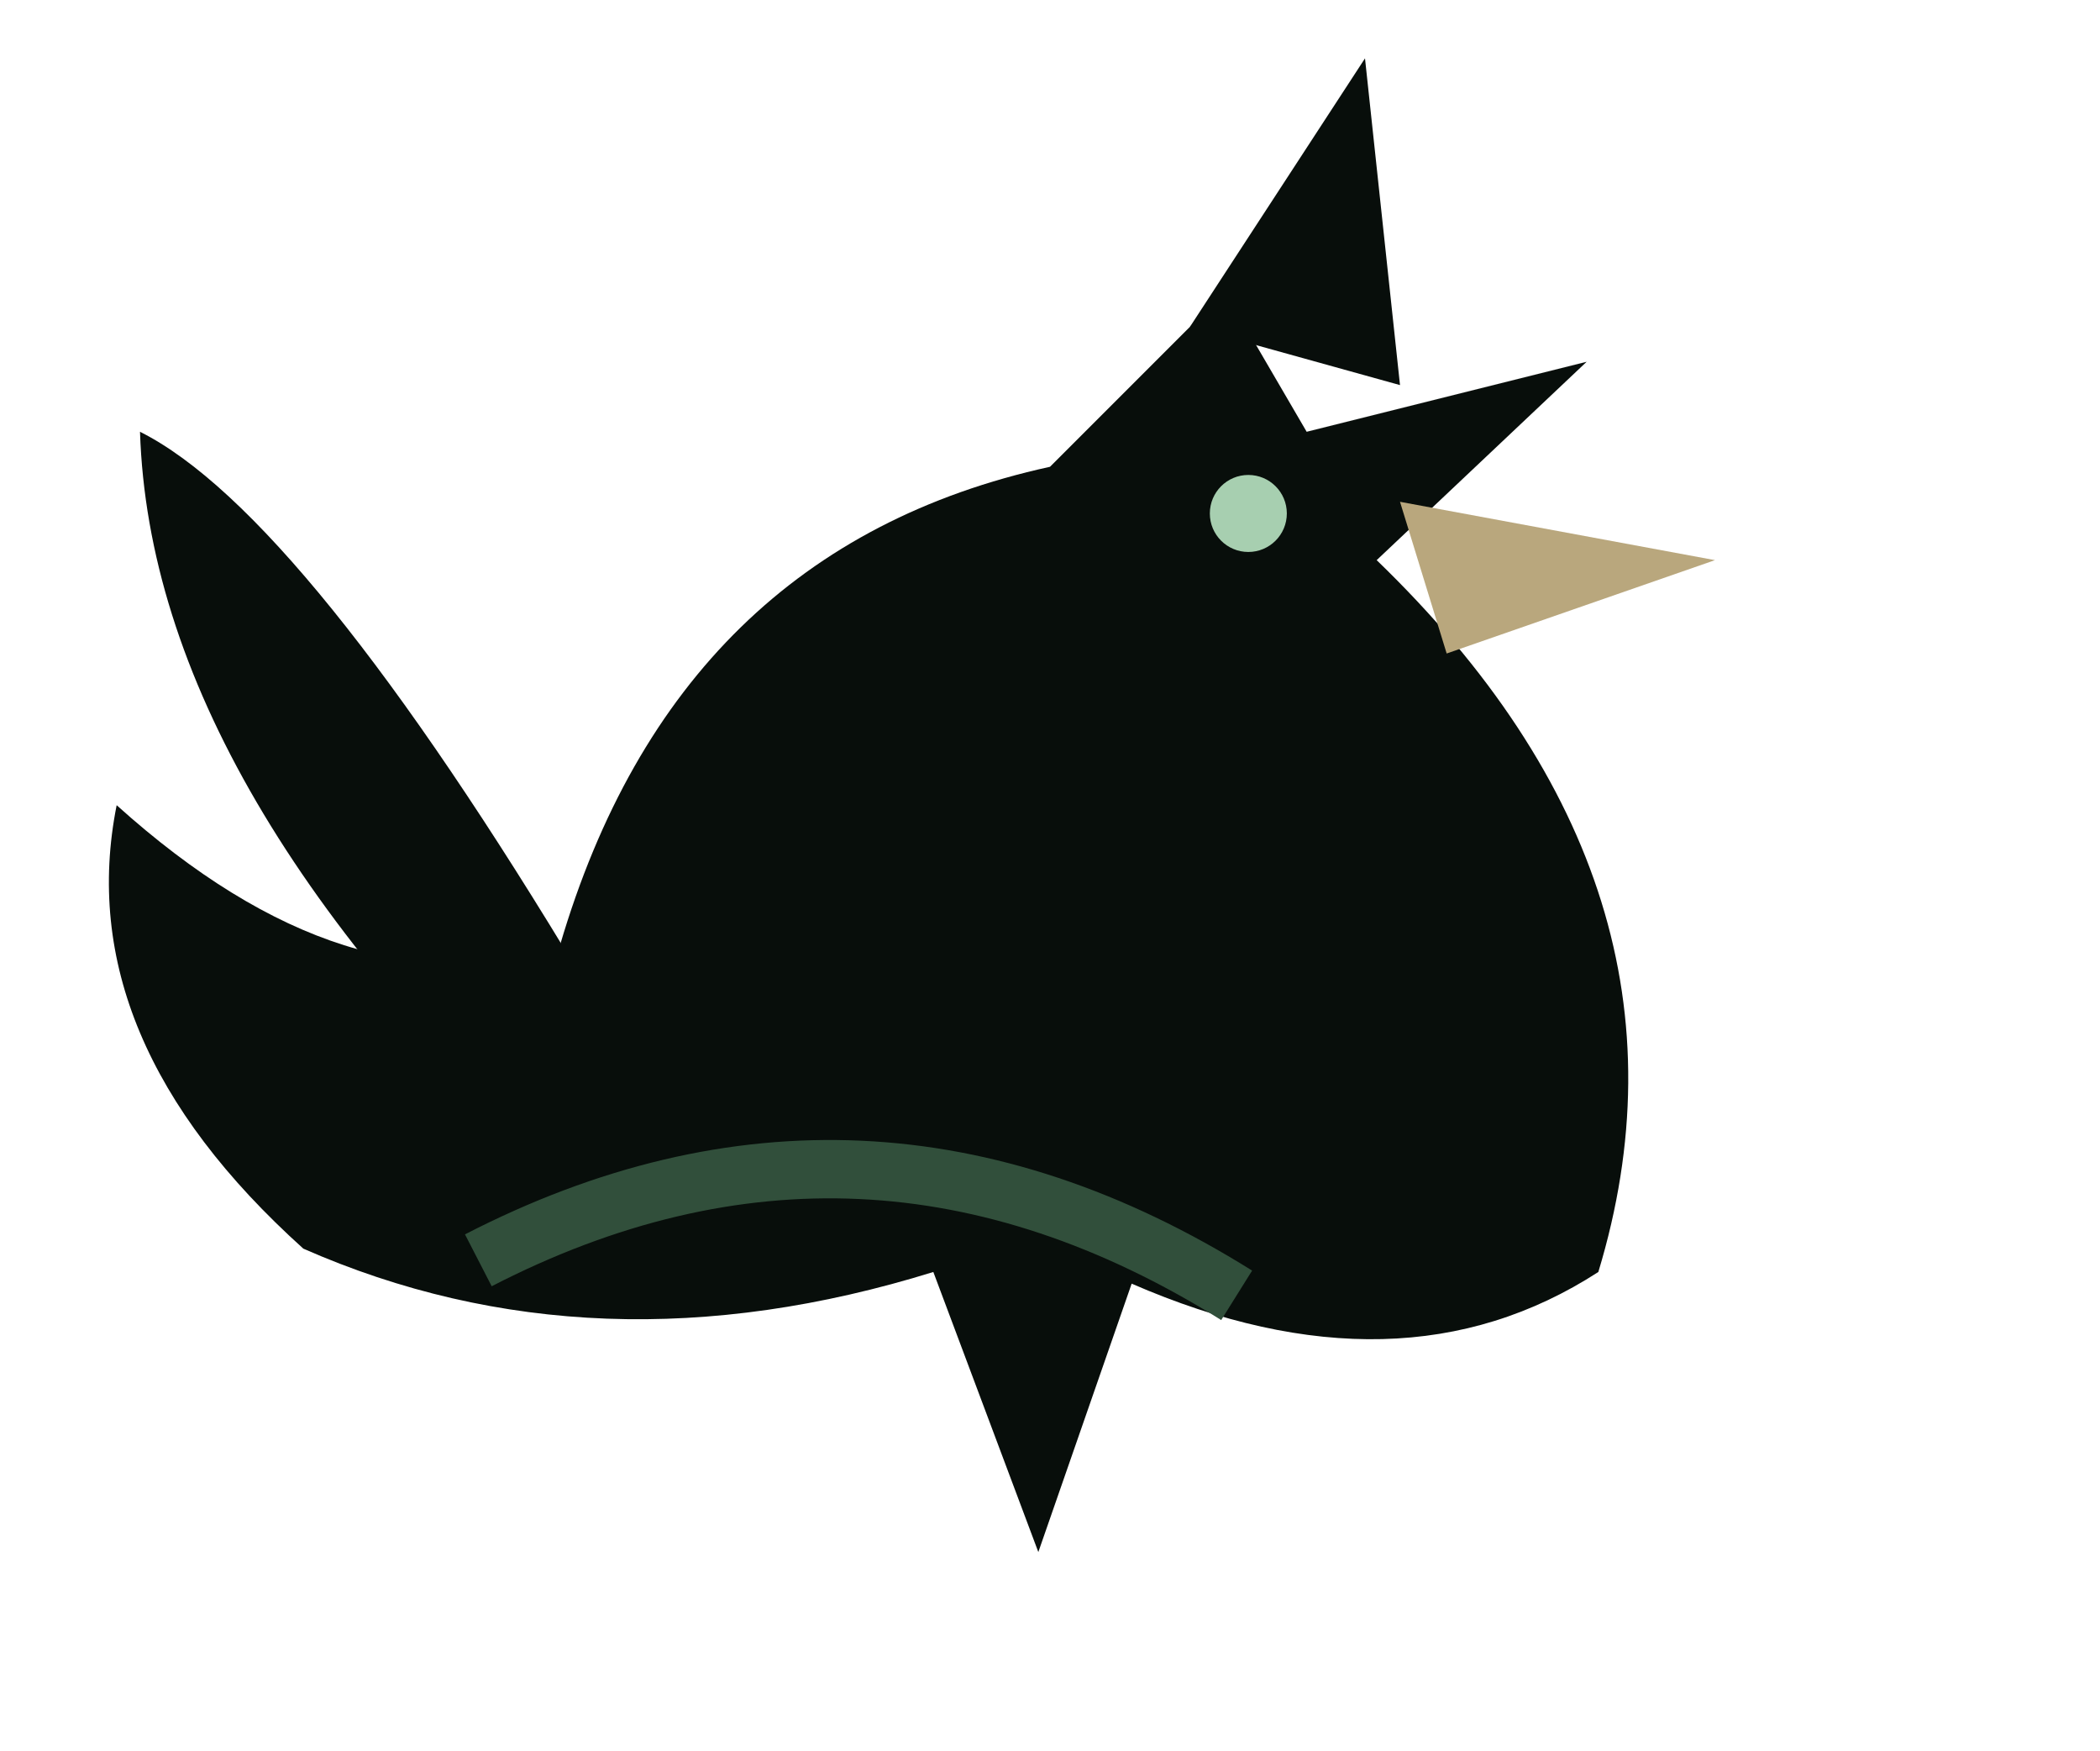
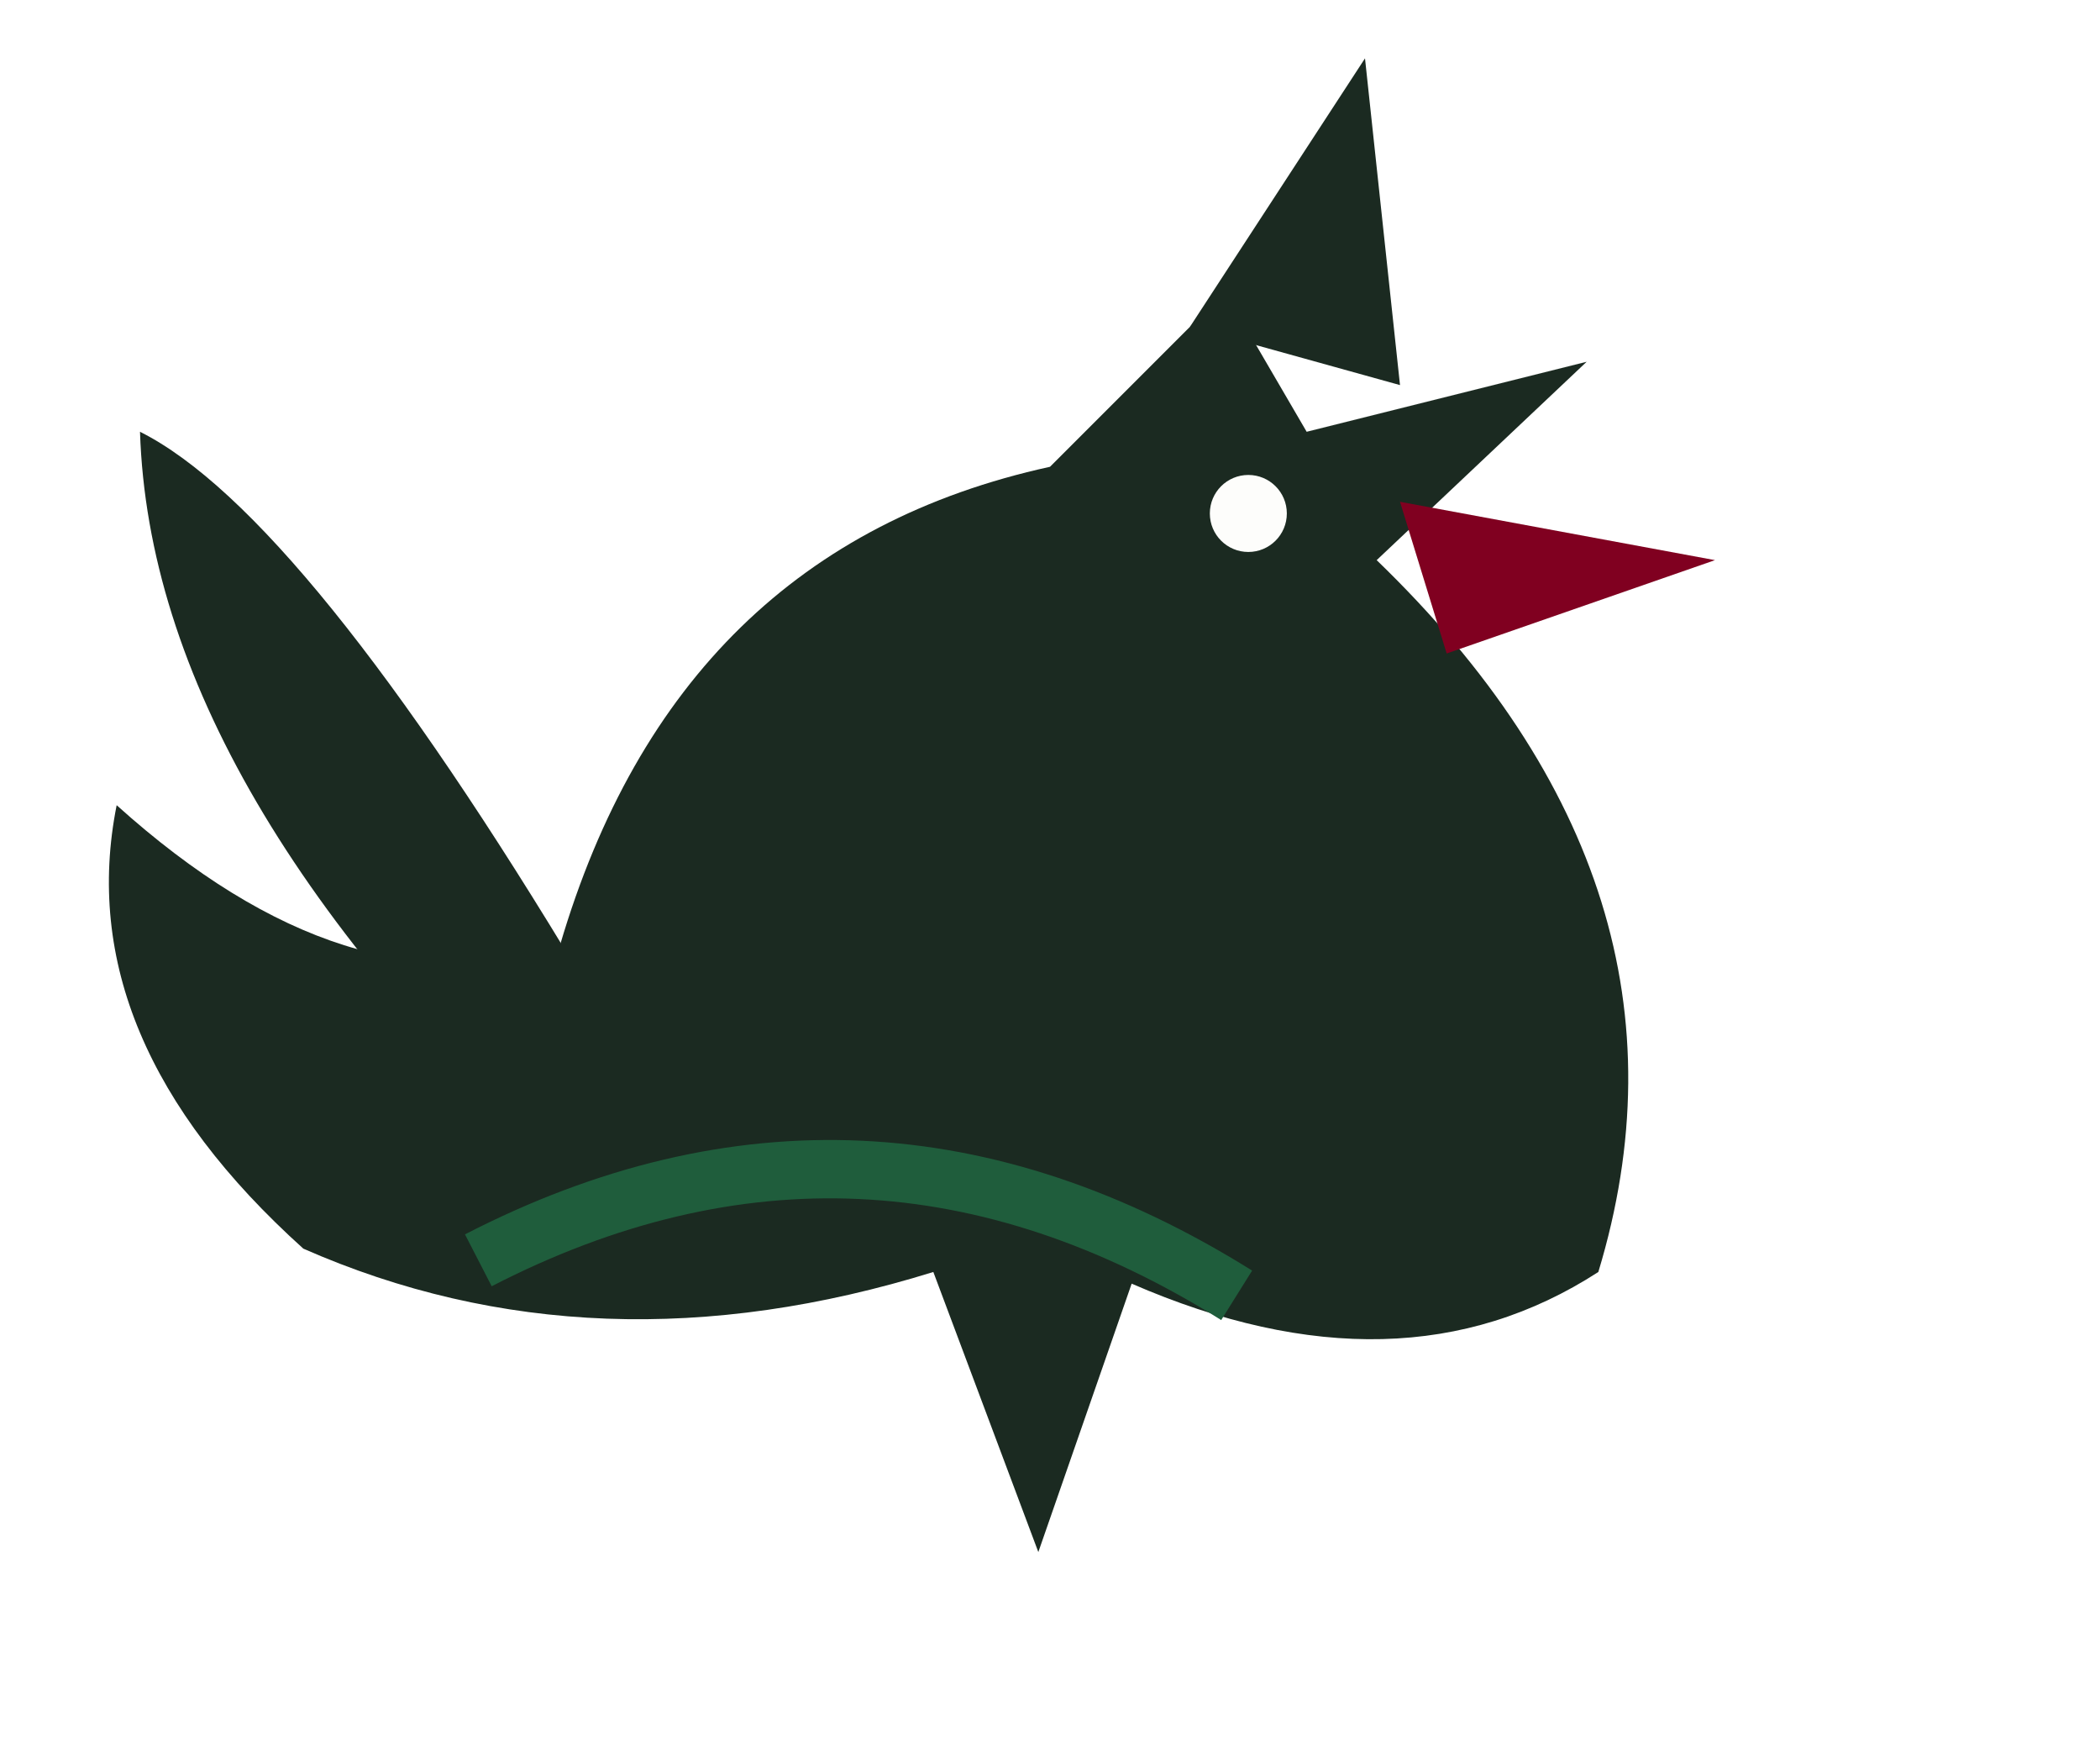
<svg xmlns="http://www.w3.org/2000/svg" viewBox="0 0 180 150">
-   <g fill="#080e0b">
+   <g fill="#1B2A21">
    <path d="M26 107q-20-18-16-38 20 18 38 12 10-34 42-41l15-15 7 12 24-6-18 17q29 28 19 61-17 11-40 1l-8 23-9-24q-29 9-54-2z" />
    <path d="M102 28 117 5 120 33Z" />
    <path d="M50 84Q26 44 12 37q1 31 38 65z" />
  </g>
-   <path d="M120 43l27 5-23 8z" fill="#b9a77d" />
-   <circle cx="107" cy="44" r="3.3" fill="#a7cfb0" />
-   <path d="M41 108 Q74 91 106 111" stroke="#314f3b" stroke-width="5" fill="none" />
+   <path d="M120 43l27 5-23 8z" fill="#800020" />
+   <circle cx="107" cy="44" r="3.3" fill="#FDFDFB" />
+   <path d="M41 108 Q74 91 106 111" stroke="#1F5D3C" stroke-width="5" fill="none" />
</svg>
